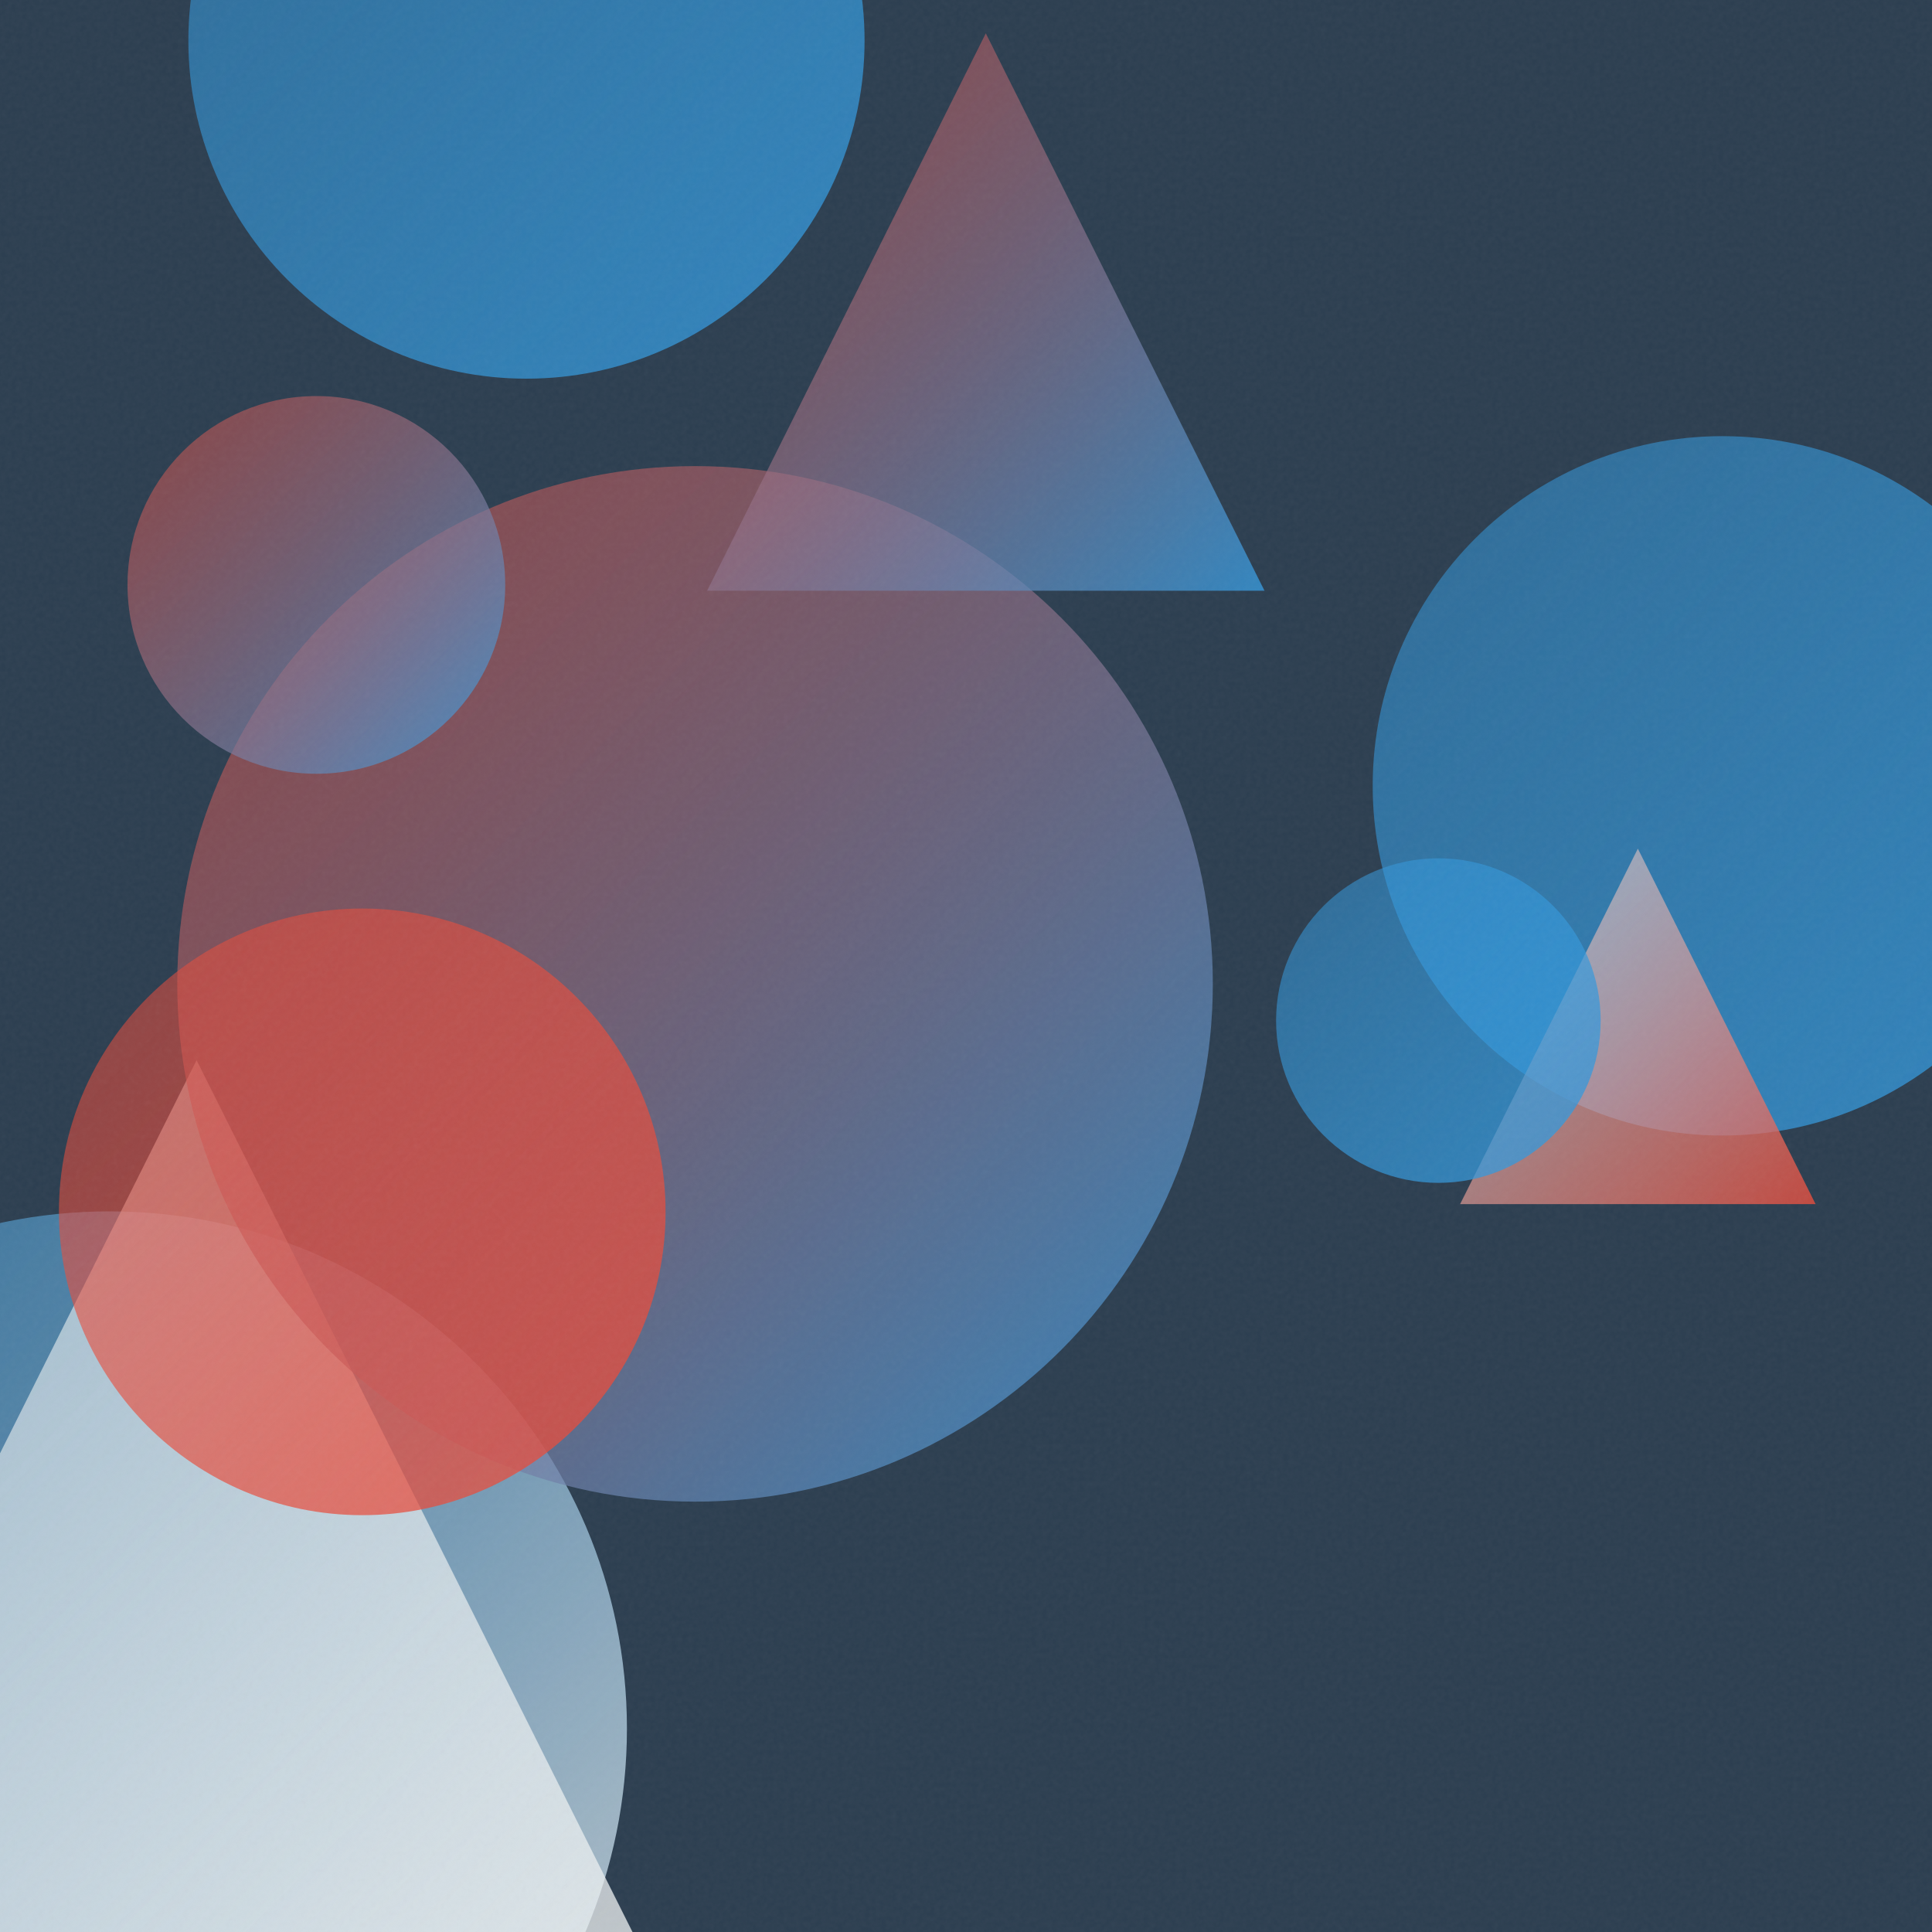
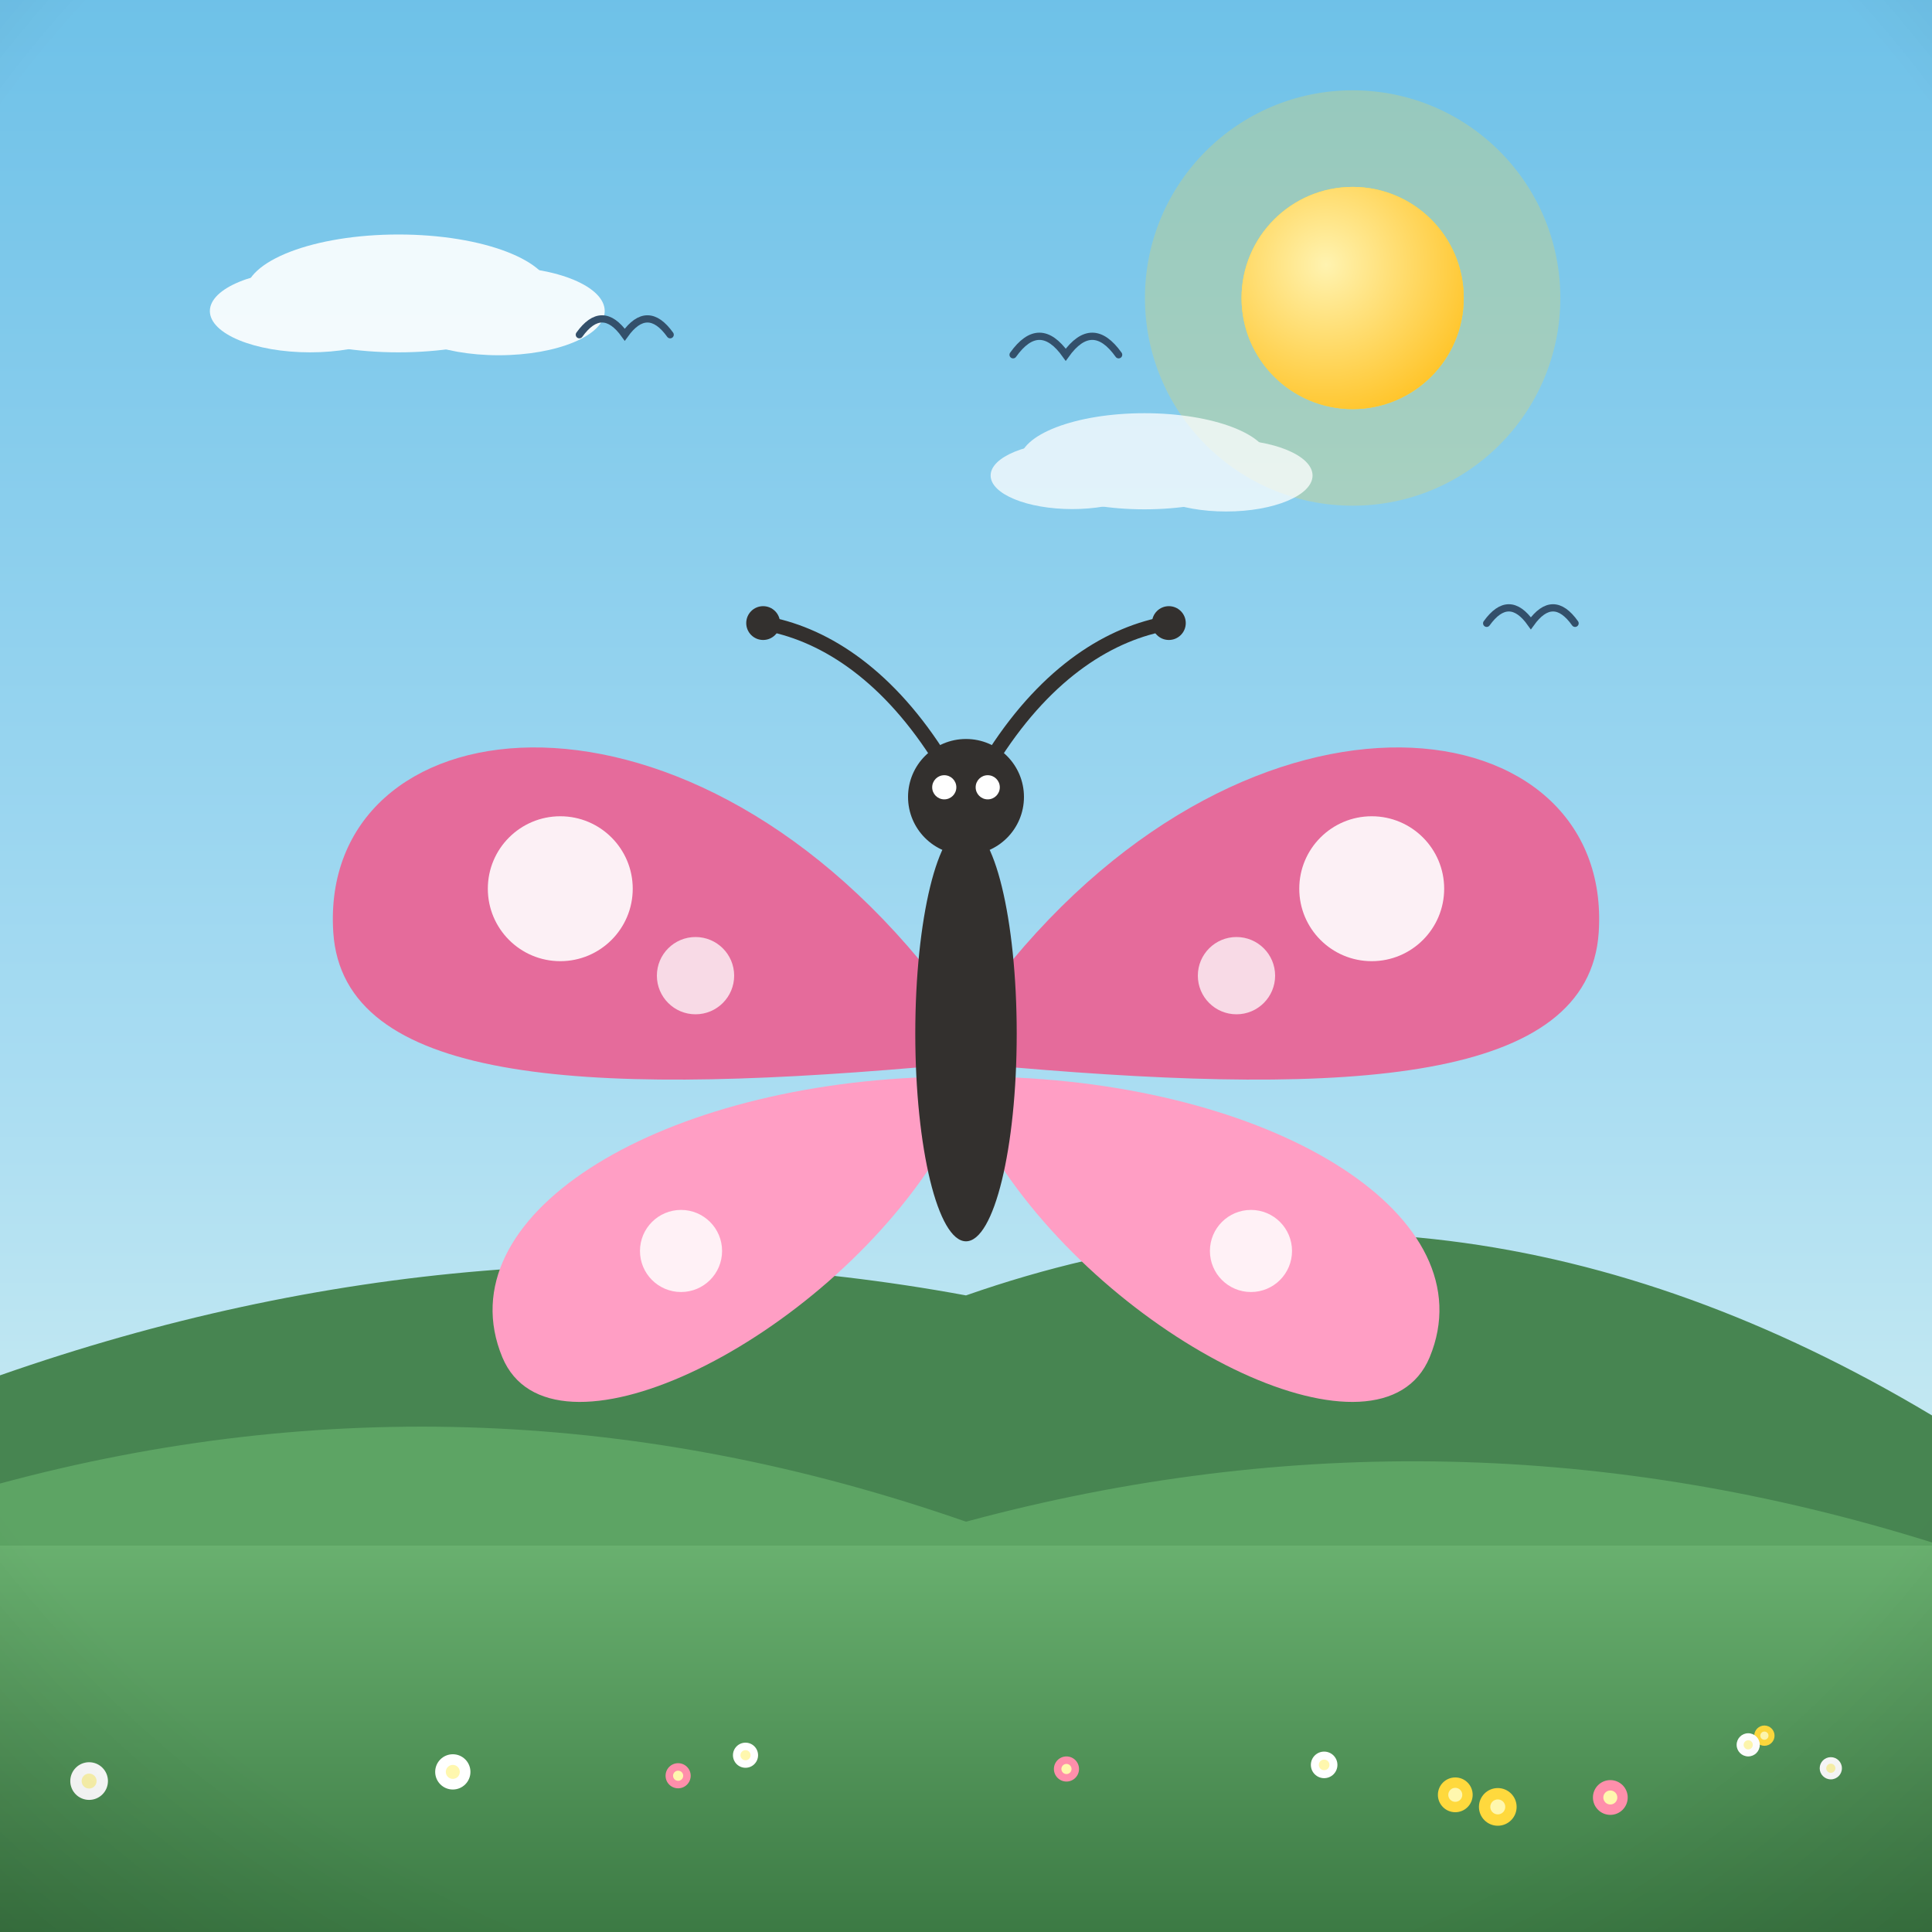
- <svg xmlns="http://www.w3.org/2000/svg" viewBox="0 0 400 400">
+ <svg xmlns="http://www.w3.org/2000/svg" viewBox="0 0 800 800">
  <defs>
-     <linearGradient id="g0" x1="39.0" y1="-61.7" x2="179.1" y2="78.4" gradientUnits="userSpaceOnUse">
-       <stop offset="0" stop-color="#3498DB" stop-opacity="0.5" />
-       <stop offset="1" stop-color="#3498DB" stop-opacity="0.8" />
+     <linearGradient id="sky" x1="0" y1="0" x2="0" y2="1">
+       <stop offset="0" stop-color="#6ec1e8" />
+       <stop offset="0.55" stop-color="#a8dcf2" />
+       <stop offset="1" stop-color="#eafaf1" />
    </linearGradient>
-     <linearGradient id="g1" x1="284.2" y1="90.4" x2="429.0" y2="235.1" gradientUnits="userSpaceOnUse">
-       <stop offset="0" stop-color="#3498DB" stop-opacity="0.5" />
-       <stop offset="1" stop-color="#3498DB" stop-opacity="0.8" />
+     <radialGradient id="sunG" cx="0.38" cy="0.35" r="0.9">
+       <stop offset="0" stop-color="#fff3b0" />
+       <stop offset="1" stop-color="#ffb703" />
+     </radialGradient>
+     <linearGradient id="ground" x1="0" y1="0" x2="0" y2="1">
+       <stop offset="0" stop-color="#69b06f" />
+       <stop offset="1" stop-color="#3c7a44" />
    </linearGradient>
-     <linearGradient id="g2" x1="-84.4" y1="250.8" x2="129.9" y2="465.0" gradientUnits="userSpaceOnUse">
-       <stop offset="0" stop-color="#3498DB" stop-opacity="0.5" />
-       <stop offset="1" stop-color="#ECF0F1" stop-opacity="0.8" />
+     <linearGradient id="sea" x1="0" y1="0" x2="0" y2="1">
+       <stop offset="0" stop-color="#3d9bc4" />
+       <stop offset="1" stop-color="#1668a0" />
    </linearGradient>
-     <linearGradient id="g3" x1="-66.9" y1="219.5" x2="148.3" y2="434.7" gradientUnits="userSpaceOnUse">
-       <stop offset="0" stop-color="#ECF0F1" stop-opacity="0.5" />
-       <stop offset="1" stop-color="#ECF0F1" stop-opacity="0.8" />
+     <linearGradient id="shade" x1="0" y1="0" x2="0" y2="1">
+       <stop offset="0" stop-color="#ffffff" stop-opacity="0.20" />
+       <stop offset="0.5" stop-color="#ffffff" stop-opacity="0" />
+       <stop offset="1" stop-color="#000000" stop-opacity="0.16" />
    </linearGradient>
-     <linearGradient id="g4" x1="36.7" y1="96.5" x2="251.0" y2="310.9" gradientUnits="userSpaceOnUse">
-       <stop offset="0" stop-color="#E74C3C" stop-opacity="0.5" />
-       <stop offset="1" stop-color="#3498DB" stop-opacity="0.8" />
-     </linearGradient>
-     <linearGradient id="g5" x1="26.4" y1="81.9" x2="104.7" y2="160.2" gradientUnits="userSpaceOnUse">
-       <stop offset="0" stop-color="#E74C3C" stop-opacity="0.5" />
-       <stop offset="1" stop-color="#3498DB" stop-opacity="0.8" />
-     </linearGradient>
-     <linearGradient id="g6" x1="302.3" y1="175.7" x2="375.9" y2="249.3" gradientUnits="userSpaceOnUse">
-       <stop offset="0" stop-color="#ECF0F1" stop-opacity="0.5" />
-       <stop offset="1" stop-color="#E74C3C" stop-opacity="0.8" />
-     </linearGradient>
-     <linearGradient id="g7" x1="264.2" y1="177.7" x2="331.4" y2="244.9" gradientUnits="userSpaceOnUse">
-       <stop offset="0" stop-color="#3498DB" stop-opacity="0.5" />
-       <stop offset="1" stop-color="#3498DB" stop-opacity="0.8" />
-     </linearGradient>
-     <linearGradient id="g8" x1="12.2" y1="188.1" x2="137.8" y2="313.7" gradientUnits="userSpaceOnUse">
-       <stop offset="0" stop-color="#E74C3C" stop-opacity="0.5" />
-       <stop offset="1" stop-color="#E74C3C" stop-opacity="0.8" />
-     </linearGradient>
-     <linearGradient id="g9" x1="146.4" y1="6.9" x2="261.8" y2="122.3" gradientUnits="userSpaceOnUse">
-       <stop offset="0" stop-color="#E74C3C" stop-opacity="0.5" />
-       <stop offset="1" stop-color="#3498DB" stop-opacity="0.8" />
-     </linearGradient>
-     <filter id="n">
-       <feTurbulence type="fractalNoise" baseFrequency="0.9" numOctaves="2" stitchTiles="stitch" />
-       <feColorMatrix type="saturate" values="0" />
-     </filter>
+     <radialGradient id="vig" cx="0.5" cy="0.42" r="0.85">
+       <stop offset="0.72" stop-color="#000000" stop-opacity="0" />
+       <stop offset="1" stop-color="#000000" stop-opacity="0.20" />
+     </radialGradient>
  </defs>
-   <rect width="400" height="400" fill="#2C3E50" />
-   <circle cx="109.0" cy="8.4" r="70.0" fill="url(#g0)" />
-   <circle cx="356.6" cy="162.7" r="72.4" fill="url(#g1)" />
-   <circle cx="22.7" cy="357.9" r="107.1" fill="url(#g2)" />
-   <path d="M 40.7 219.5 L 148.3 434.7 L -66.9 434.7 Z" fill="url(#g3)" />
-   <circle cx="143.9" cy="203.7" r="107.2" fill="url(#g4)" />
-   <circle cx="65.5" cy="121.1" r="39.1" fill="url(#g5)" />
-   <path d="M 339.1 175.7 L 375.9 249.3 L 302.3 249.3 Z" fill="url(#g6)" />
-   <circle cx="297.8" cy="211.3" r="33.6" fill="url(#g7)" />
-   <circle cx="75.0" cy="250.9" r="62.8" fill="url(#g8)" />
-   <path d="M 204.1 6.9 L 261.8 122.3 L 146.4 122.3 Z" fill="url(#g9)" />
-   <rect width="400" height="400" filter="url(#n)" opacity="0.05" />
+   <rect width="800" height="800" fill="url(#sky)" />
+   <circle cx="560.1" cy="123.4" r="86" fill="#ffd93d" opacity="0.25" />
+   <circle cx="560.1" cy="123.4" r="46" fill="#ffd93d" />
+   <circle cx="560.1" cy="123.4" r="46" fill="url(#sunG)" />
+   <g fill="#ffffff" opacity="0.9">
+     <ellipse cx="165" cy="121.5" rx="63.4" ry="24.4" />
+     <ellipse cx="128.4" cy="128.8" rx="41.5" ry="17.1" />
+     <ellipse cx="206.5" cy="128.8" rx="43.9" ry="18.3" />
+   </g>
+   <g fill="#ffffff" opacity="0.75">
+     <ellipse cx="473.9" cy="191" rx="51.7" ry="19.9" />
+     <ellipse cx="444" cy="196.9" rx="33.8" ry="13.9" />
+     <ellipse cx="507.7" cy="196.9" rx="35.8" ry="14.9" />
+   </g>
+   <path d="M0 684 L0 569.5 Q 200 499.5 400 536.4 Q 600 466.4 800 586.1 L800 684 Z" fill="#478551" />
+   <path d="M0 730 L0 614.3 Q 200 560.3 400 630.1 Q 600 576.1 800 638.7 L800 730 Z" fill="#5da464" />
+   <rect y="640" width="800" height="160" fill="url(#ground)" />
+   <path d="M 239.9 138.6 Q 249.3 125.5 258.7 138.6 Q 268.1 125.5 277.5 138.6" fill="none" stroke="#33506b" stroke-width="3" stroke-linecap="round" />
+   <path d="M 615.6 258.1 Q 624.8 245.3 633.9 258.1 Q 643.1 245.3 652.2 258.1" fill="none" stroke="#33506b" stroke-width="3" stroke-linecap="round" />
+   <path d="M 419.5 146.9 Q 430.4 131.6 441.3 146.9 Q 452.3 131.6 463.2 146.9" fill="none" stroke="#33506b" stroke-width="3" stroke-linecap="round" />
+   <g transform="translate(400 0) scale(1 1) translate(-400 0)">
+     <g transform="translate(400 420) scale(1 1)">
+       <path d="M -14 -16 C -120 -150 -268 -128 -262 -34 C -258 28 -160 34 -20 22 Z" fill="#e56b9b" />
+       <path d="M -16 26 C -130 30 -216 84 -192 142 C -172 190 -64 138 -14 62 Z" fill="#ff9ec4" />
+       <circle cx="-168" cy="-52" r="30" fill="#ffffff" opacity="0.9" />
+       <circle cx="-112" cy="-16" r="16" fill="#ffffff" opacity="0.75" />
+       <circle cx="-118" cy="98" r="17" fill="#ffffff" opacity="0.85" />
+     </g>
+     <g transform="translate(400 420) scale(-1 1)">
+       <path d="M -14 -16 C -120 -150 -268 -128 -262 -34 C -258 28 -160 34 -20 22 Z" fill="#e56b9b" />
+       <path d="M -16 26 C -130 30 -216 84 -192 142 C -172 190 -64 138 -14 62 Z" fill="#ff9ec4" />
+       <circle cx="-168" cy="-52" r="30" fill="#ffffff" opacity="0.9" />
+       <circle cx="-112" cy="-16" r="16" fill="#ffffff" opacity="0.75" />
+       <circle cx="-118" cy="98" r="17" fill="#ffffff" opacity="0.85" />
+     </g>
+     <ellipse cx="400" cy="428" rx="21" ry="86" fill="#33302e" />
+     <circle cx="400" cy="330" r="24" fill="#33302e" />
+     <path d="M388 312 C 366 278 340 262 316 258 M412 312 C 434 278 460 262 484 258" stroke="#33302e" stroke-width="6" fill="none" stroke-linecap="round" />
+     <circle cx="316" cy="258" r="7" fill="#33302e" />
+     <circle cx="484" cy="258" r="7" fill="#33302e" />
+     <circle cx="391" cy="326" r="5" fill="#ffffff" />
+     <circle cx="409" cy="326" r="5" fill="#ffffff" />
+     <circle cx="602.6" cy="743.2" r="7.2" fill="#ffd93d" />
+     <circle cx="602.6" cy="743.2" r="2.9" fill="#fff7ae" />
+     <circle cx="730.6" cy="718.7" r="4.2" fill="#ffd93d" />
+     <circle cx="730.6" cy="718.7" r="1.7" fill="#fff7ae" />
+     <circle cx="548.3" cy="730.8" r="5.5" fill="#ffffff" />
+     <circle cx="548.3" cy="730.8" r="2.2" fill="#fff7ae" />
+     <circle cx="280.8" cy="735.3" r="5.2" fill="#ff8fab" />
+     <circle cx="280.8" cy="735.3" r="2.1" fill="#fff7ae" />
+     <circle cx="308.7" cy="726.8" r="5.2" fill="#ffffff" />
+     <circle cx="308.7" cy="726.8" r="2.1" fill="#fff7ae" />
+     <circle cx="620.2" cy="748.2" r="7.8" fill="#ffd93d" />
+     <circle cx="620.2" cy="748.2" r="3.1" fill="#fff7ae" />
+     <circle cx="666.8" cy="744.3" r="7.2" fill="#ff8fab" />
+     <circle cx="666.8" cy="744.3" r="2.9" fill="#fff7ae" />
+     <circle cx="758.1" cy="732.2" r="4.6" fill="#ffffff" />
+     <circle cx="758.1" cy="732.2" r="1.9" fill="#fff7ae" />
+     <circle cx="723.9" cy="722.5" r="4.8" fill="#ffffff" />
+     <circle cx="723.9" cy="722.5" r="1.9" fill="#fff7ae" />
+     <circle cx="441.6" cy="732.5" r="5.2" fill="#ff8fab" />
+     <circle cx="441.6" cy="732.5" r="2.1" fill="#fff7ae" />
+     <circle cx="36.9" cy="737.5" r="7.8" fill="#ffffff" />
+     <circle cx="36.9" cy="737.5" r="3.1" fill="#fff7ae" />
+     <circle cx="187.5" cy="733.7" r="7.3" fill="#ffffff" />
+     <circle cx="187.5" cy="733.7" r="2.9" fill="#fff7ae" />
+   </g>
+   <rect width="800" height="800" fill="url(#vig)" />
</svg>
